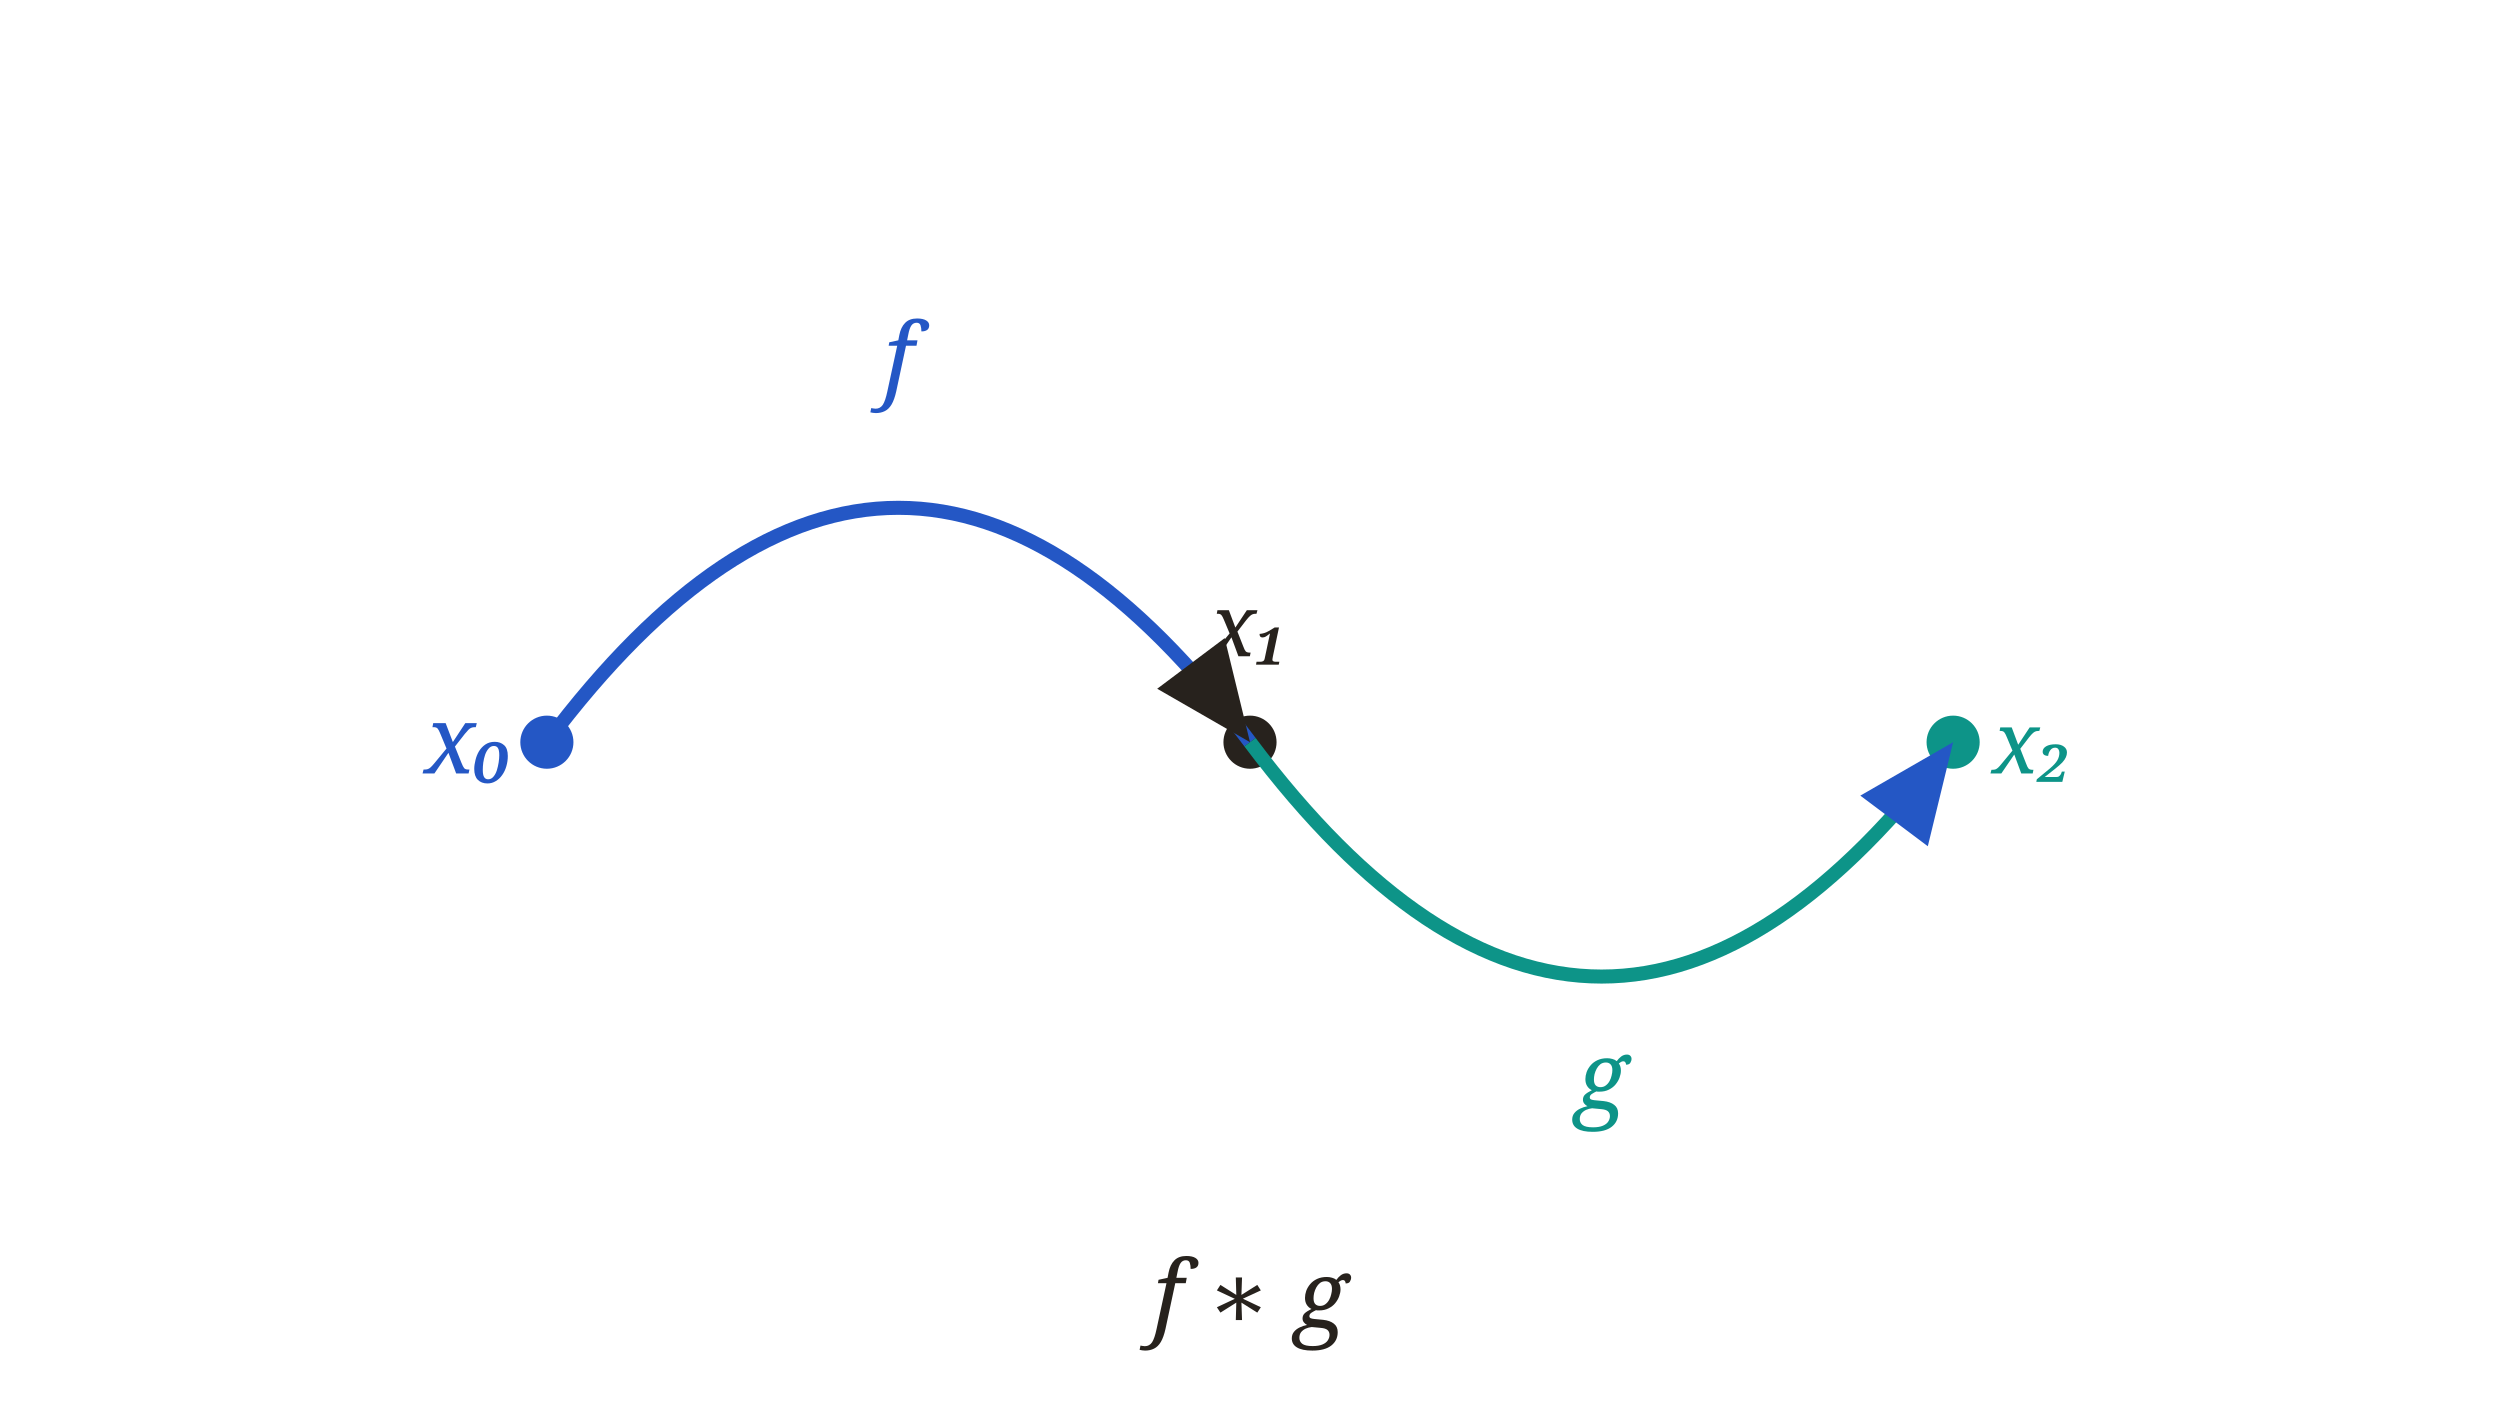
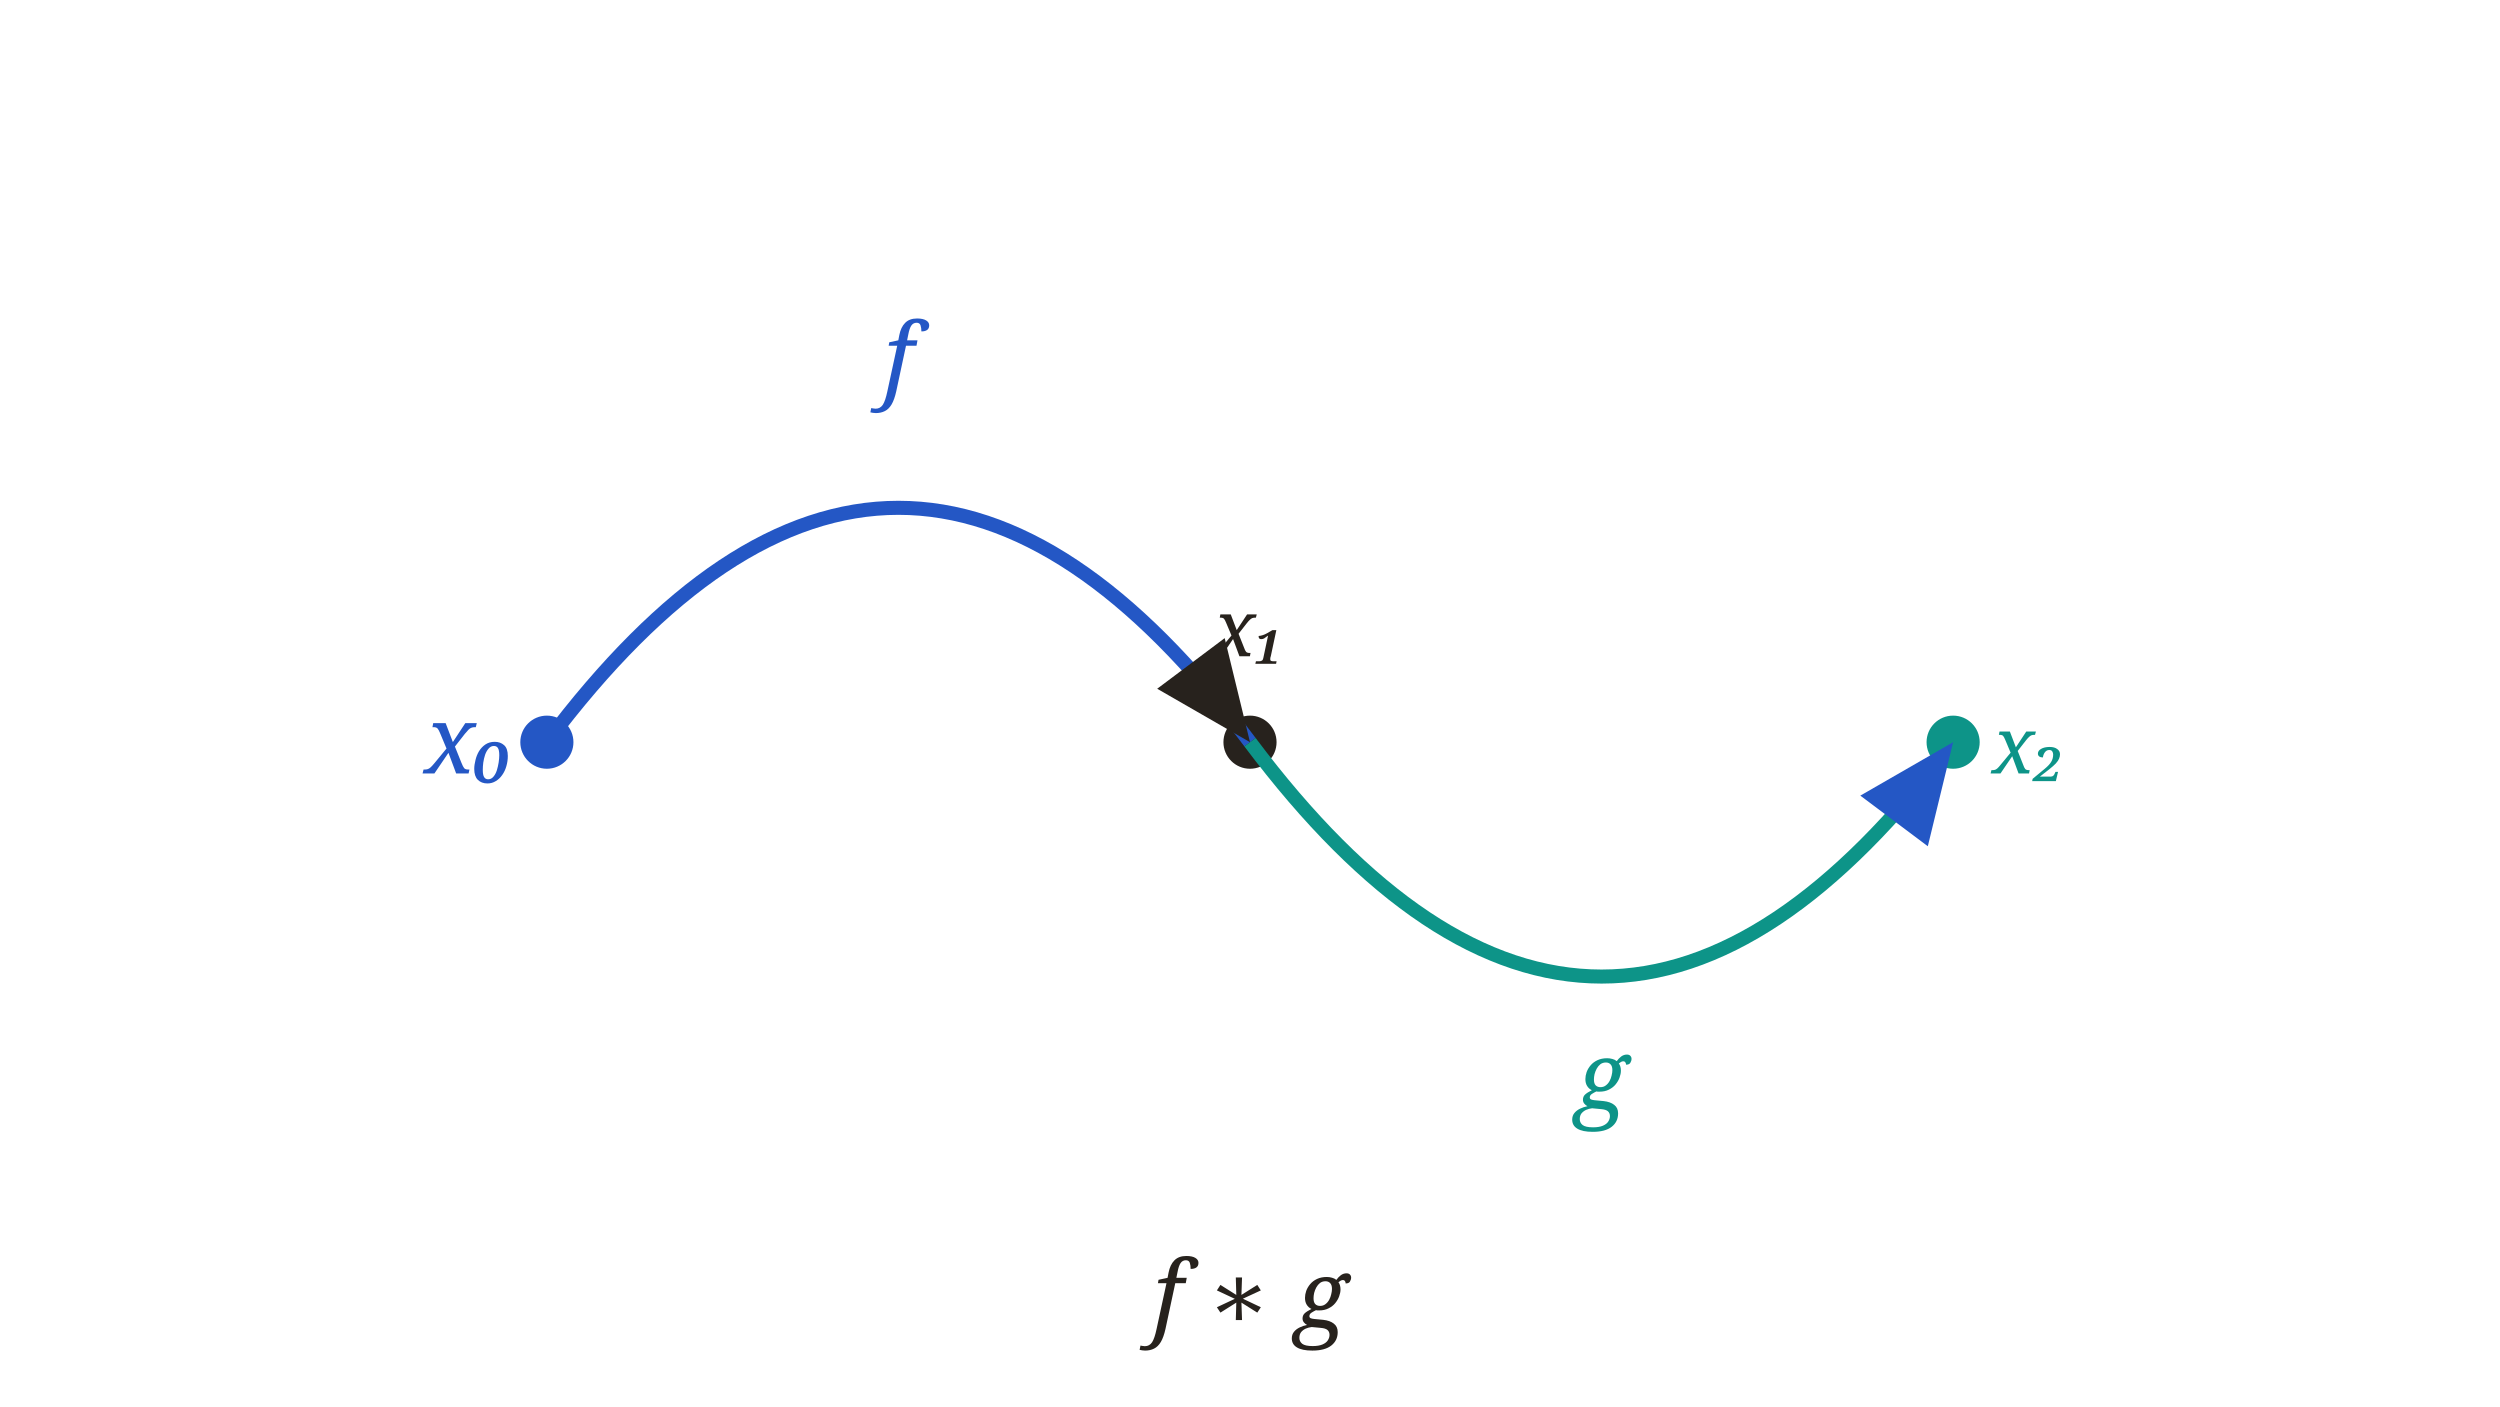
<svg xmlns="http://www.w3.org/2000/svg" viewBox="0 0 320 180" font-family="'Newsreader',Georgia,serif" role="img">
  <defs>
    <marker id="ar" markerWidth="9" markerHeight="9" refX="7" refY="3" orient="auto">
      <path d="M0,0 L7,3 L0,6 Z" fill="var(--dia-ink,#27221d)" />
    </marker>
    <marker id="ara" markerWidth="9" markerHeight="9" refX="7" refY="3" orient="auto">
      <path d="M0,0 L7,3 L0,6 Z" fill="var(--dia-acc,#2457c5)" />
    </marker>
  </defs>
  <circle cx="70" cy="95" r="3.4" fill="var(--dia-acc,#2457c5)" />
  <text x="60" y="99" font-size="12" fill="var(--dia-acc,#2457c5)" text-anchor="middle" font-weight="normal" font-style="italic">x₀</text>
  <circle cx="160" cy="95" r="3.4" fill="var(--dia-ink,#27221d)" />
-   <text x="160" y="84" font-size="11" fill="var(--dia-ink,#27221d)" text-anchor="middle" font-weight="normal" font-style="italic">x₁</text>
+   <text x="160" y="84" font-size="10" fill="var(--dia-ink,#27221d)" text-anchor="middle" font-weight="normal" font-style="italic">x₁</text>
  <circle cx="250" cy="95" r="3.4" fill="var(--dia-acc2,#0d9488)" />
-   <text x="255" y="99" font-size="11" fill="var(--dia-acc2,#0d9488)" text-anchor="start" font-weight="normal" font-style="italic">x₂</text>
+   <text x="255" y="99" font-size="10" fill="var(--dia-acc2,#0d9488)" text-anchor="start" font-weight="normal" font-style="italic">x₂</text>
  <path d="M70,95 C100,55 130,55 160,95" fill="none" stroke="var(--dia-acc,#2457c5)" stroke-width="1.8" marker-end="url(#ar)" />
  <path d="M160,95 C190,135 220,135 250,95" fill="none" stroke="var(--dia-acc2,#0d9488)" stroke-width="1.8" marker-end="url(#ara)" />
  <text x="115" y="50" font-size="12" fill="var(--dia-acc,#2457c5)" text-anchor="middle" font-weight="normal" font-style="italic">f</text>
  <text x="205" y="142" font-size="12" fill="var(--dia-acc2,#0d9488)" text-anchor="middle" font-weight="normal" font-style="italic">g</text>
  <text x="160" y="170" font-size="12" fill="var(--dia-ink,#27221d)" text-anchor="middle" font-weight="normal" font-style="italic">f ∗ g</text>
</svg>
